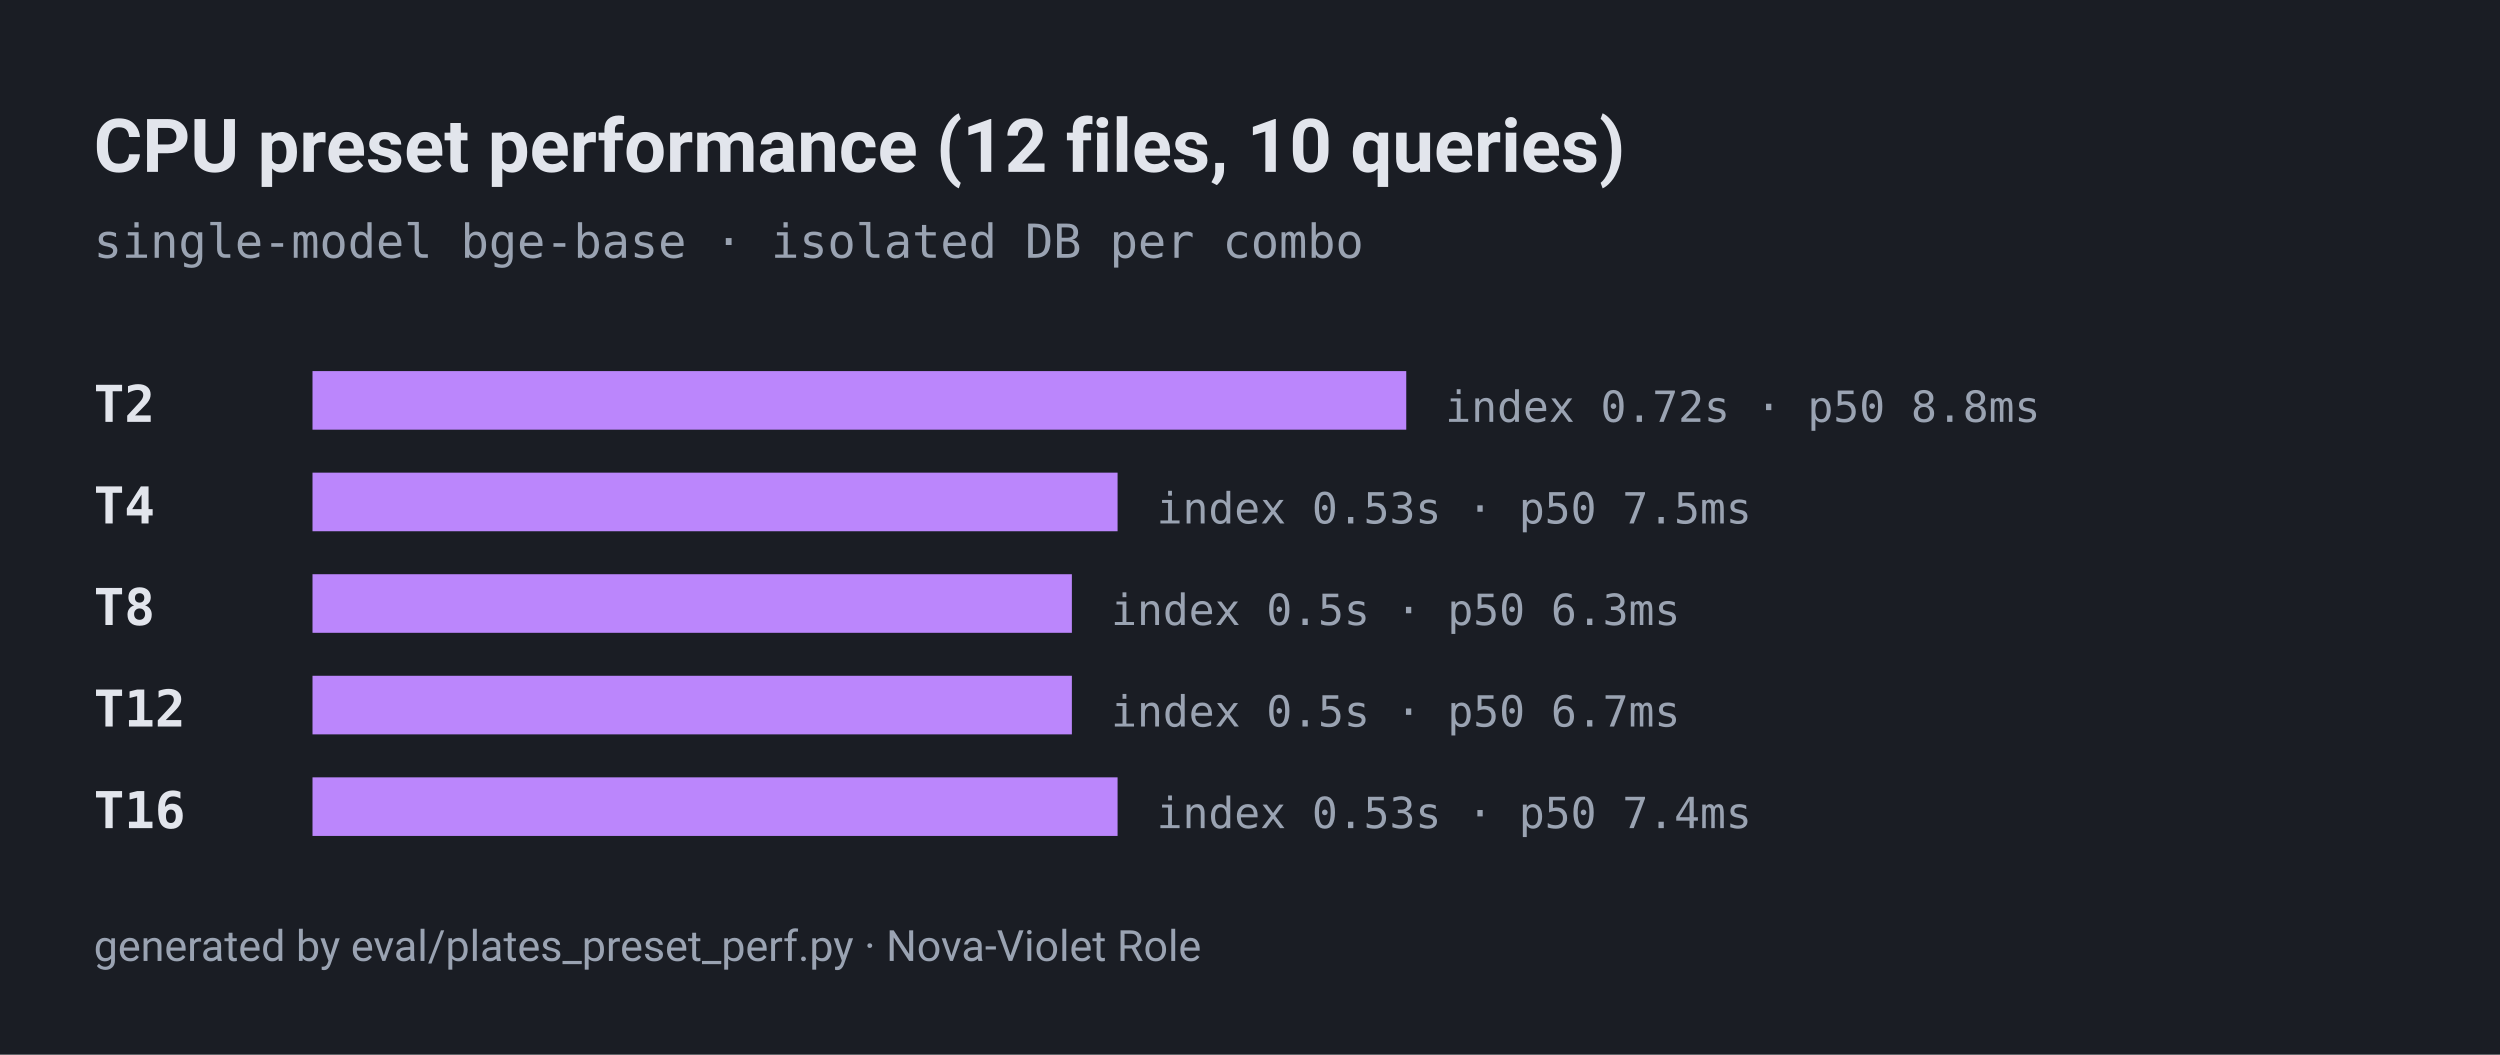
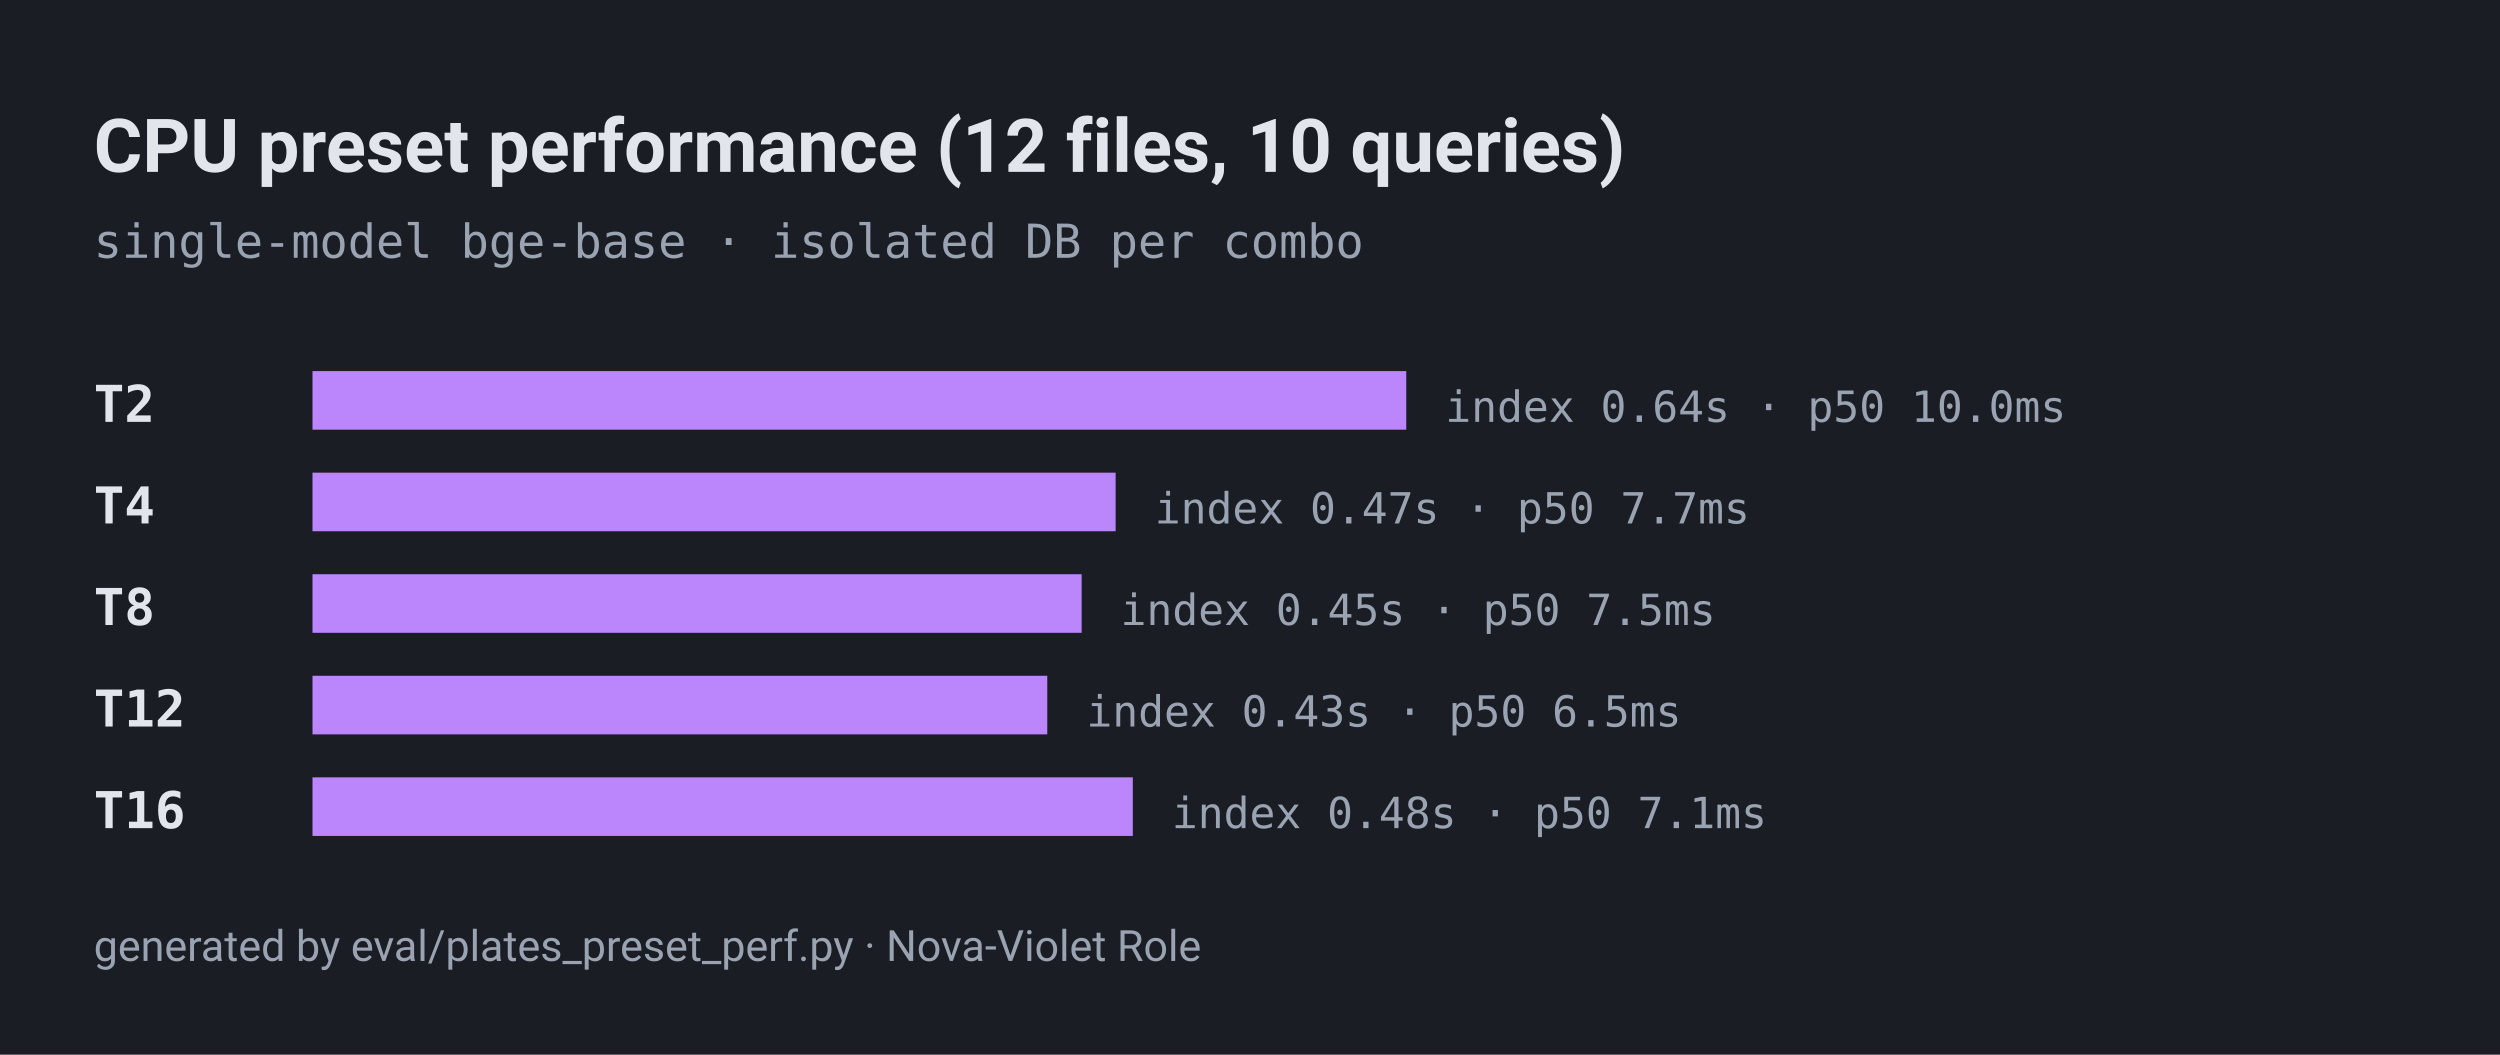
<svg xmlns="http://www.w3.org/2000/svg" width="640" height="270" viewBox="0 0 640 270" font-family="-apple-system,BlinkMacSystemFont,Segoe UI,Roboto,Helvetica,Arial,sans-serif">
  <rect width="640" height="270" fill="#1a1d24" />
  <text x="24" y="44" font-family="-apple-system,BlinkMacSystemFont,Segoe UI,Roboto,Helvetica,Arial,sans-serif" font-size="19" fill="#e2e5ec" font-weight="bold">CPU preset performance (12 files, 10 queries)</text>
  <text x="24" y="66" font-family="ui-monospace,SFMono-Regular,Menlo,Consolas,monospace" font-size="12" fill="#9aa3b2">single-model bge-base · isolated DB per combo</text>
  <text x="24" y="108" font-family="ui-monospace,SFMono-Regular,Menlo,Consolas,monospace" font-size="13" fill="#e2e5ec" font-weight="bold">T2</text>
  <rect x="80" y="95" width="280.0" height="15" fill="#bb86fc" />
-   <text x="370.0" y="108" font-family="ui-monospace,SFMono-Regular,Menlo,Consolas,monospace" font-size="11" fill="#9aa3b2">index 0.72s · p50 8.8ms</text>
+   <text x="370.0" y="108" font-family="ui-monospace,SFMono-Regular,Menlo,Consolas,monospace" font-size="11" fill="#9aa3b2">index 0.64s · p50 10.0ms</text>
  <text x="24" y="134" font-family="ui-monospace,SFMono-Regular,Menlo,Consolas,monospace" font-size="13" fill="#e2e5ec" font-weight="bold">T4</text>
-   <rect x="80" y="121" width="206.1" height="15" fill="#bb86fc" />
-   <text x="296.111" y="134" font-family="ui-monospace,SFMono-Regular,Menlo,Consolas,monospace" font-size="11" fill="#9aa3b2">index 0.53s · p50 7.5ms</text>
+   <rect x="80" y="121" width="205.6" height="15" fill="#bb86fc" />
+   <text x="295.625" y="134" font-family="ui-monospace,SFMono-Regular,Menlo,Consolas,monospace" font-size="11" fill="#9aa3b2">index 0.47s · p50 7.7ms</text>
  <text x="24" y="160" font-family="ui-monospace,SFMono-Regular,Menlo,Consolas,monospace" font-size="13" fill="#e2e5ec" font-weight="bold">T8</text>
-   <rect x="80" y="147" width="194.4" height="15" fill="#bb86fc" />
-   <text x="284.444" y="160" font-family="ui-monospace,SFMono-Regular,Menlo,Consolas,monospace" font-size="11" fill="#9aa3b2">index 0.5s · p50 6.3ms</text>
+   <rect x="80" y="147" width="196.9" height="15" fill="#bb86fc" />
+   <text x="286.875" y="160" font-family="ui-monospace,SFMono-Regular,Menlo,Consolas,monospace" font-size="11" fill="#9aa3b2">index 0.45s · p50 7.5ms</text>
  <text x="24" y="186" font-family="ui-monospace,SFMono-Regular,Menlo,Consolas,monospace" font-size="13" fill="#e2e5ec" font-weight="bold">T12</text>
-   <rect x="80" y="173" width="194.4" height="15" fill="#bb86fc" />
-   <text x="284.444" y="186" font-family="ui-monospace,SFMono-Regular,Menlo,Consolas,monospace" font-size="11" fill="#9aa3b2">index 0.5s · p50 6.7ms</text>
+   <rect x="80" y="173" width="188.1" height="15" fill="#bb86fc" />
+   <text x="278.125" y="186" font-family="ui-monospace,SFMono-Regular,Menlo,Consolas,monospace" font-size="11" fill="#9aa3b2">index 0.43s · p50 6.5ms</text>
  <text x="24" y="212" font-family="ui-monospace,SFMono-Regular,Menlo,Consolas,monospace" font-size="13" fill="#e2e5ec" font-weight="bold">T16</text>
-   <rect x="80" y="199" width="206.1" height="15" fill="#bb86fc" />
-   <text x="296.111" y="212" font-family="ui-monospace,SFMono-Regular,Menlo,Consolas,monospace" font-size="11" fill="#9aa3b2">index 0.53s · p50 7.4ms</text>
+   <rect x="80" y="199" width="210.0" height="15" fill="#bb86fc" />
+   <text x="300.0" y="212" font-family="ui-monospace,SFMono-Regular,Menlo,Consolas,monospace" font-size="11" fill="#9aa3b2">index 0.48s · p50 7.1ms</text>
  <text x="24" y="246" font-family="-apple-system,BlinkMacSystemFont,Segoe UI,Roboto,Helvetica,Arial,sans-serif" font-size="11" fill="#9aa3b2">generated by eval/plates_preset_perf.py · Nova-Violet Role</text>
</svg>
